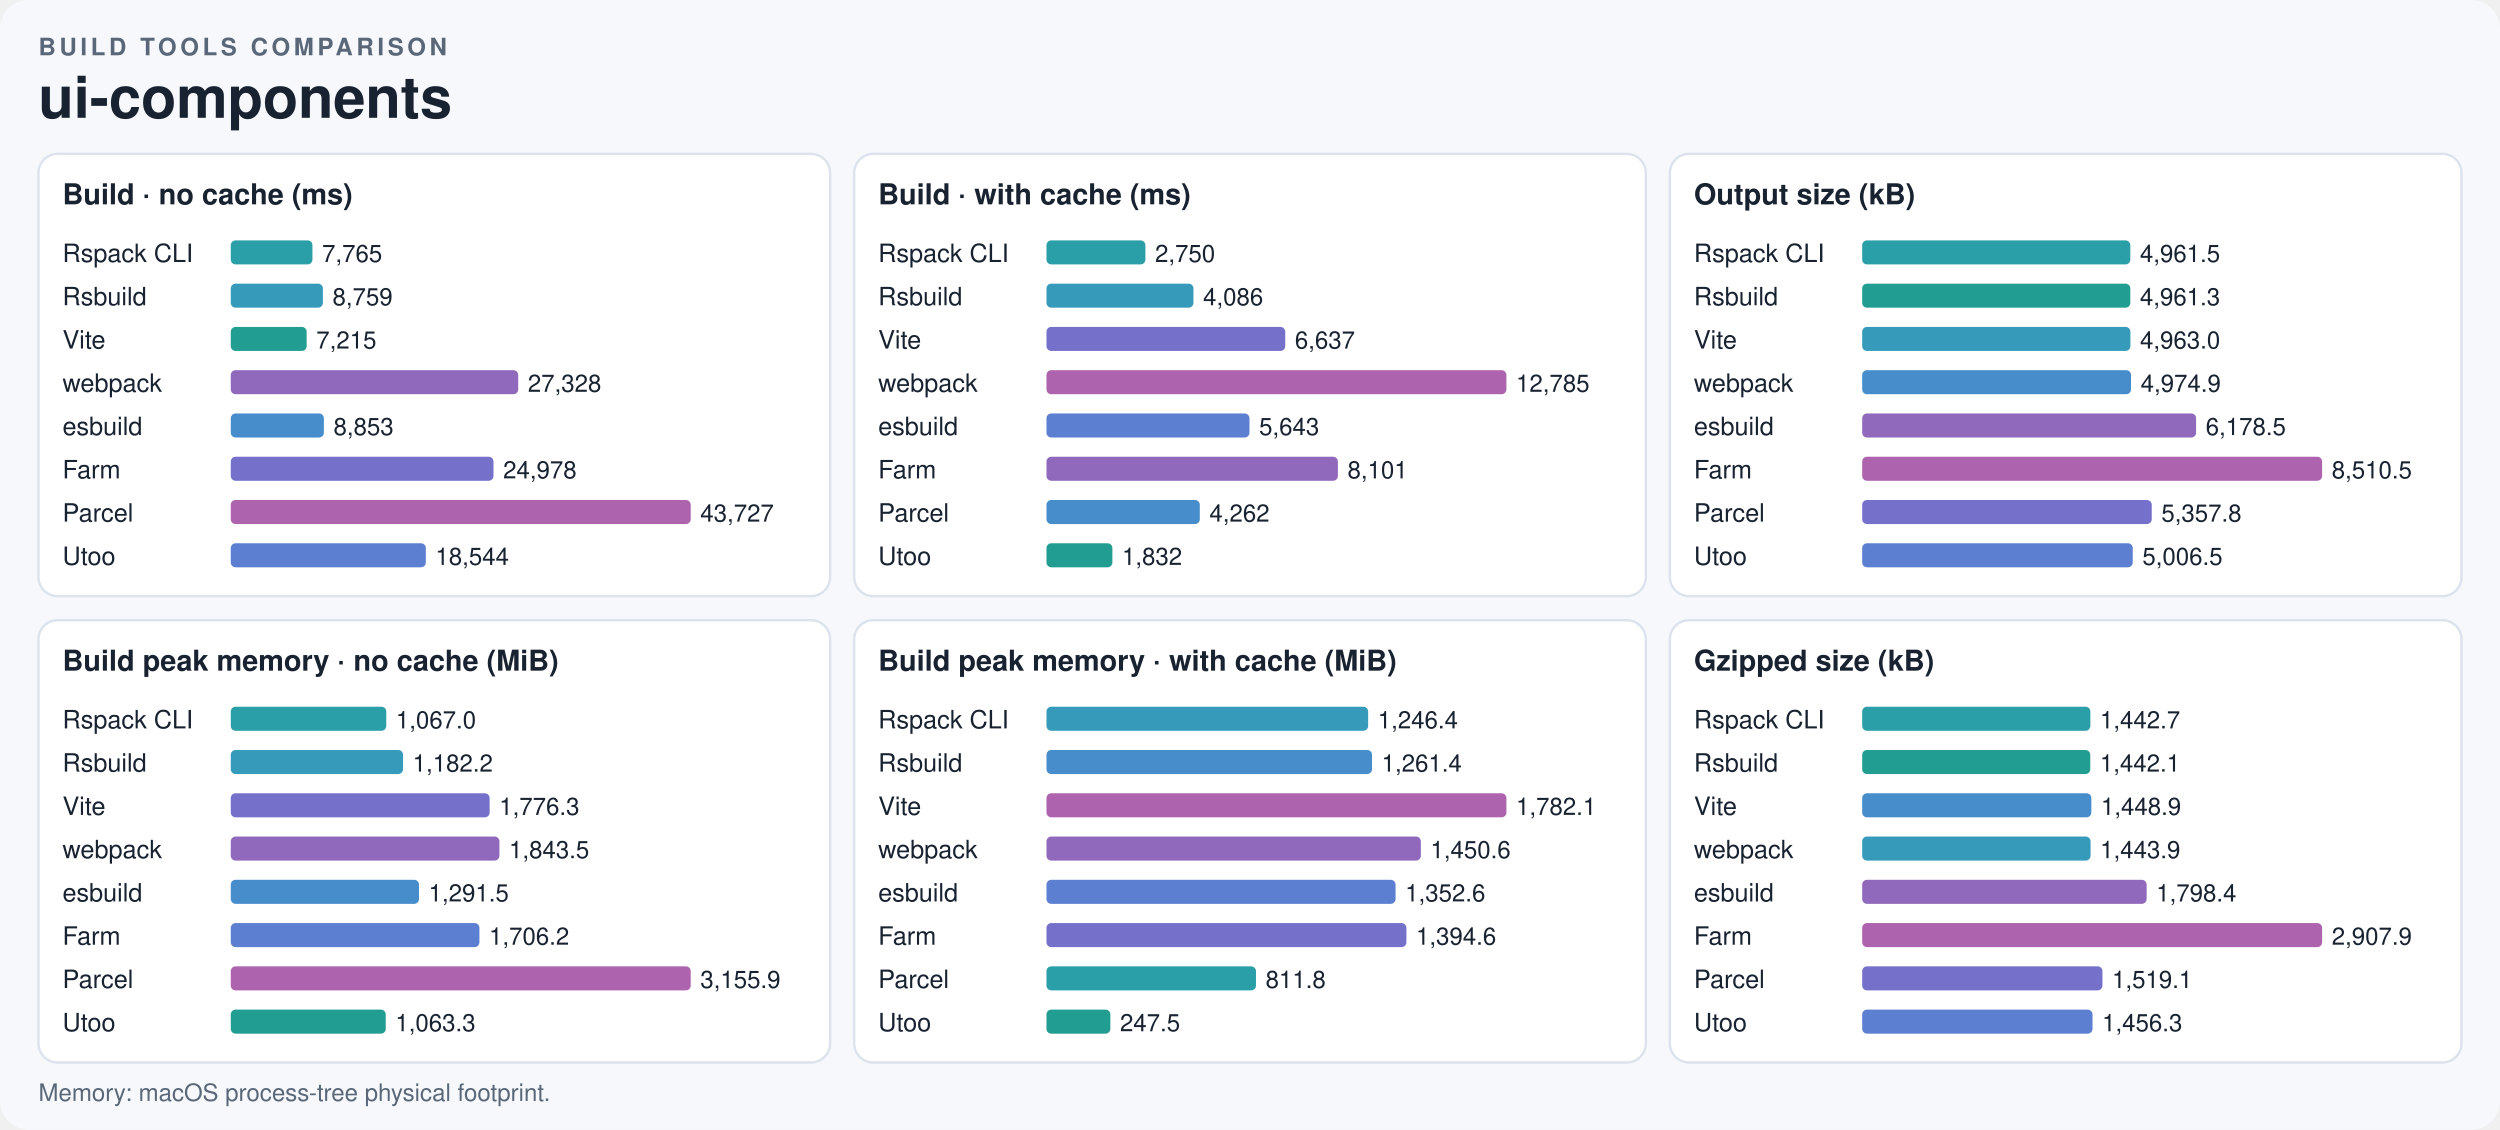
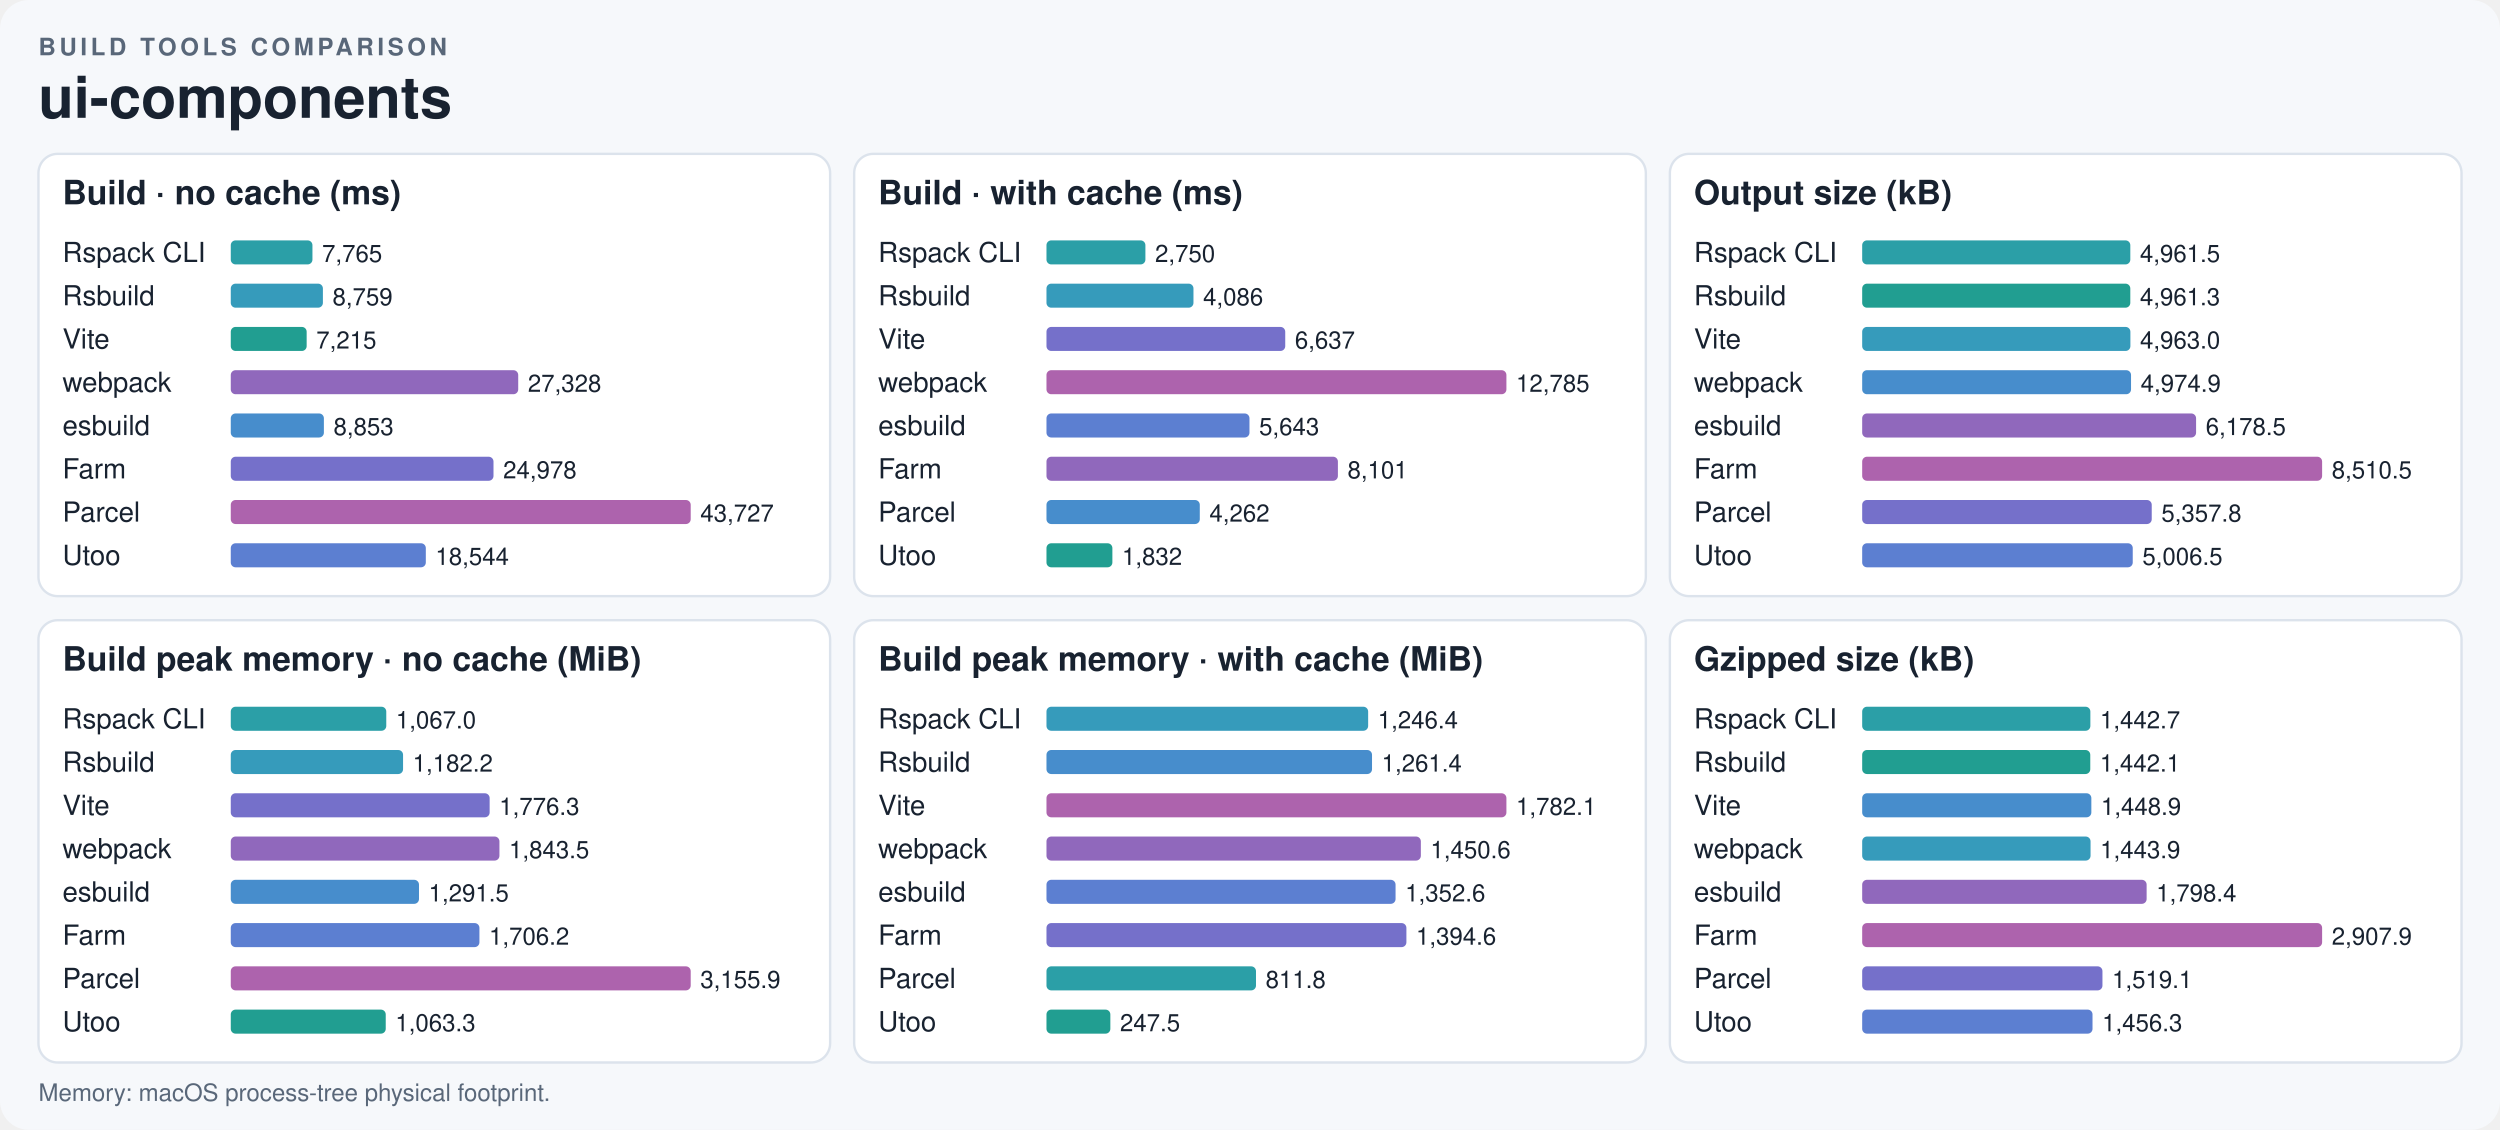
<svg xmlns="http://www.w3.org/2000/svg" width="1040" height="470" viewBox="0 0 1040 470" role="img" aria-labelledby="title description">
  <g font-family="-apple-system, BlinkMacSystemFont, 'Segoe UI', Helvetica, Arial, sans-serif" style="font-variant-numeric:tabular-nums">
    <rect width="1040" height="470" rx="12" fill="#f6f8fb" />
    <text x="16" y="23" font-size="10" fill="#596779" font-weight="700" letter-spacing="1.5">BUILD TOOLS COMPARISON</text>
    <text x="16" y="49" font-size="24" fill="#182230" font-weight="700">ui-components</text>
    <g class="chart" data-metric="Build (no cache)" data-table="Build metrics" data-scale="43727">
      <rect x="16" y="64" width="329.333" height="184" rx="8" fill="#ffffff" stroke="#dce3ec" />
-       <text x="26" y="85" font-size="12" fill="#182230" font-weight="650">Build · no cache (ms)</text>
-       <text x="26" y="109" font-size="10.5" fill="#182230">Rspack CLI</text>
+       <text x="26" y="85" font-size="14" fill="#182230" font-weight="650">Build · no cache (ms)</text>
+       <text x="26" y="109" font-size="11.5" fill="#182230">Rspack CLI</text>
      <rect class="bar" data-rank="2" x="96" y="100" width="33.977" height="10" rx="2" fill="#2b9fa7" />
      <text x="133.977" y="109" font-size="10" fill="#182230">7,765</text>
-       <text x="26" y="127" font-size="10.5" fill="#182230">Rsbuild</text>
+       <text x="26" y="127" font-size="11.5" fill="#182230">Rsbuild</text>
      <rect class="bar" data-rank="3" x="96" y="118" width="38.326" height="10" rx="2" fill="#369bbb" />
      <text x="138.326" y="127" font-size="10" fill="#182230">8,759</text>
-       <text x="26" y="145" font-size="10.5" fill="#182230">Vite</text>
+       <text x="26" y="145" font-size="11.5" fill="#182230">Vite</text>
      <rect class="bar" data-rank="1" x="96" y="136" width="31.570" height="10" rx="2" fill="#219e91" />
      <text x="131.57" y="145" font-size="10" fill="#182230">7,215</text>
-       <text x="26" y="163" font-size="10.5" fill="#182230">webpack</text>
+       <text x="26" y="163" font-size="11.5" fill="#182230">webpack</text>
      <rect class="bar" data-rank="7" x="96" y="154" width="119.577" height="10" rx="2" fill="#9068bc" />
      <text x="219.577" y="163" font-size="10" fill="#182230">27,328</text>
-       <text x="26" y="181" font-size="10.5" fill="#182230">esbuild</text>
+       <text x="26" y="181" font-size="11.5" fill="#182230">esbuild</text>
      <rect class="bar" data-rank="4" x="96" y="172" width="38.737" height="10" rx="2" fill="#478dcc" />
      <text x="138.737" y="181" font-size="10" fill="#182230">8,853</text>
-       <text x="26" y="199" font-size="10.5" fill="#182230">Farm</text>
+       <text x="26" y="199" font-size="11.5" fill="#182230">Farm</text>
      <rect class="bar" data-rank="6" x="96" y="190" width="109.295" height="10" rx="2" fill="#7570ca" />
      <text x="209.295" y="199" font-size="10" fill="#182230">24,978</text>
-       <text x="26" y="217" font-size="10.5" fill="#182230">Parcel</text>
+       <text x="26" y="217" font-size="11.5" fill="#182230">Parcel</text>
      <rect class="bar" data-rank="8" x="96" y="208" width="191.333" height="10" rx="2" fill="#ad63ad" />
      <text x="291.333" y="217" font-size="10" fill="#182230">43,727</text>
-       <text x="26" y="235" font-size="10.5" fill="#182230">Utoo</text>
+       <text x="26" y="235" font-size="11.5" fill="#182230">Utoo</text>
      <rect class="bar" data-rank="5" x="96" y="226" width="81.142" height="10" rx="2" fill="#5c7fd1" />
      <text x="181.142" y="235" font-size="10" fill="#182230">18,544</text>
    </g>
    <g class="chart" data-metric="Build (with cache)" data-table="Build metrics" data-scale="12785">
      <rect x="355.333" y="64" width="329.333" height="184" rx="8" fill="#ffffff" stroke="#dce3ec" />
-       <text x="365.333" y="85" font-size="12" fill="#182230" font-weight="650">Build · with cache (ms)</text>
-       <text x="365.333" y="109" font-size="10.5" fill="#182230">Rspack CLI</text>
+       <text x="365.333" y="85" font-size="14" fill="#182230" font-weight="650">Build · with cache (ms)</text>
+       <text x="365.333" y="109" font-size="11.5" fill="#182230">Rspack CLI</text>
      <rect class="bar" data-rank="2" x="435.333" y="100" width="41.155" height="10" rx="2" fill="#2b9fa7" />
      <text x="480.488" y="109" font-size="10" fill="#182230">2,750</text>
-       <text x="365.333" y="127" font-size="10.5" fill="#182230">Rsbuild</text>
+       <text x="365.333" y="127" font-size="11.5" fill="#182230">Rsbuild</text>
      <rect class="bar" data-rank="3" x="435.333" y="118" width="61.149" height="10" rx="2" fill="#369bbb" />
      <text x="500.482" y="127" font-size="10" fill="#182230">4,086</text>
-       <text x="365.333" y="145" font-size="10.5" fill="#182230">Vite</text>
+       <text x="365.333" y="145" font-size="11.5" fill="#182230">Vite</text>
      <rect class="bar" data-rank="6" x="435.333" y="136" width="99.326" height="10" rx="2" fill="#7570ca" />
      <text x="538.659" y="145" font-size="10" fill="#182230">6,637</text>
-       <text x="365.333" y="163" font-size="10.5" fill="#182230">webpack</text>
+       <text x="365.333" y="163" font-size="11.5" fill="#182230">webpack</text>
      <rect class="bar" data-rank="8" x="435.333" y="154" width="191.333" height="10" rx="2" fill="#ad63ad" />
      <text x="630.667" y="163" font-size="10" fill="#182230">12,785</text>
-       <text x="365.333" y="181" font-size="10.5" fill="#182230">esbuild</text>
+       <text x="365.333" y="181" font-size="11.5" fill="#182230">esbuild</text>
      <rect class="bar" data-rank="5" x="435.333" y="172" width="84.450" height="10" rx="2" fill="#5c7fd1" />
      <text x="523.783" y="181" font-size="10" fill="#182230">5,643</text>
-       <text x="365.333" y="199" font-size="10.5" fill="#182230">Farm</text>
+       <text x="365.333" y="199" font-size="11.5" fill="#182230">Farm</text>
      <rect class="bar" data-rank="7" x="435.333" y="190" width="121.235" height="10" rx="2" fill="#9068bc" />
      <text x="560.568" y="199" font-size="10" fill="#182230">8,101</text>
-       <text x="365.333" y="217" font-size="10.5" fill="#182230">Parcel</text>
+       <text x="365.333" y="217" font-size="11.5" fill="#182230">Parcel</text>
      <rect class="bar" data-rank="4" x="435.333" y="208" width="63.783" height="10" rx="2" fill="#478dcc" />
      <text x="503.116" y="217" font-size="10" fill="#182230">4,262</text>
-       <text x="365.333" y="235" font-size="10.5" fill="#182230">Utoo</text>
+       <text x="365.333" y="235" font-size="11.5" fill="#182230">Utoo</text>
      <rect class="bar" data-rank="1" x="435.333" y="226" width="27.417" height="10" rx="2" fill="#219e91" />
      <text x="466.75" y="235" font-size="10" fill="#182230">1,832</text>
    </g>
    <g class="chart" data-metric="Output size" data-table="Build metrics" data-scale="8510.5">
      <rect x="694.667" y="64" width="329.333" height="184" rx="8" fill="#ffffff" stroke="#dce3ec" />
-       <text x="704.667" y="85" font-size="12" fill="#182230" font-weight="650">Output size (kB)</text>
-       <text x="704.667" y="109" font-size="10.5" fill="#182230">Rspack CLI</text>
+       <text x="704.667" y="85" font-size="14" fill="#182230" font-weight="650">Output size (kB)</text>
+       <text x="704.667" y="109" font-size="11.5" fill="#182230">Rspack CLI</text>
      <rect class="bar" data-rank="2" x="774.667" y="100" width="111.545" height="10" rx="2" fill="#2b9fa7" />
      <text x="890.211" y="109" font-size="10" fill="#182230">4,961.5</text>
-       <text x="704.667" y="127" font-size="10.5" fill="#182230">Rsbuild</text>
+       <text x="704.667" y="127" font-size="11.5" fill="#182230">Rsbuild</text>
      <rect class="bar" data-rank="1" x="774.667" y="118" width="111.540" height="10" rx="2" fill="#219e91" />
      <text x="890.207" y="127" font-size="10" fill="#182230">4,961.3</text>
-       <text x="704.667" y="145" font-size="10.5" fill="#182230">Vite</text>
+       <text x="704.667" y="145" font-size="11.5" fill="#182230">Vite</text>
      <rect class="bar" data-rank="3" x="774.667" y="136" width="111.578" height="10" rx="2" fill="#369bbb" />
      <text x="890.245" y="145" font-size="10" fill="#182230">4,963.0</text>
-       <text x="704.667" y="163" font-size="10.5" fill="#182230">webpack</text>
+       <text x="704.667" y="163" font-size="11.5" fill="#182230">webpack</text>
      <rect class="bar" data-rank="4" x="774.667" y="154" width="111.846" height="10" rx="2" fill="#478dcc" />
      <text x="890.513" y="163" font-size="10" fill="#182230">4,974.9</text>
-       <text x="704.667" y="181" font-size="10.5" fill="#182230">esbuild</text>
+       <text x="704.667" y="181" font-size="11.5" fill="#182230">esbuild</text>
      <rect class="bar" data-rank="7" x="774.667" y="172" width="138.905" height="10" rx="2" fill="#9068bc" />
      <text x="917.572" y="181" font-size="10" fill="#182230">6,178.5</text>
-       <text x="704.667" y="199" font-size="10.5" fill="#182230">Farm</text>
+       <text x="704.667" y="199" font-size="11.5" fill="#182230">Farm</text>
      <rect class="bar" data-rank="8" x="774.667" y="190" width="191.333" height="10" rx="2" fill="#ad63ad" />
      <text x="970" y="199" font-size="10" fill="#182230">8,510.5</text>
-       <text x="704.667" y="217" font-size="10.5" fill="#182230">Parcel</text>
+       <text x="704.667" y="217" font-size="11.5" fill="#182230">Parcel</text>
      <rect class="bar" data-rank="6" x="774.667" y="208" width="120.454" height="10" rx="2" fill="#7570ca" />
      <text x="899.121" y="217" font-size="10" fill="#182230">5,357.8</text>
-       <text x="704.667" y="235" font-size="10.5" fill="#182230">Utoo</text>
+       <text x="704.667" y="235" font-size="11.5" fill="#182230">Utoo</text>
      <rect class="bar" data-rank="5" x="774.667" y="226" width="112.556" height="10" rx="2" fill="#5c7fd1" />
      <text x="891.223" y="235" font-size="10" fill="#182230">5,006.5</text>
    </g>
    <g class="chart" data-metric="Peak (no cache)" data-table="Build memory (MiB)" data-scale="3155.9">
      <rect x="16" y="258" width="329.333" height="184" rx="8" fill="#ffffff" stroke="#dce3ec" />
-       <text x="26" y="279" font-size="12" fill="#182230" font-weight="650">Build peak memory · no cache (MiB)</text>
-       <text x="26" y="303" font-size="10.5" fill="#182230">Rspack CLI</text>
+       <text x="26" y="279" font-size="14" fill="#182230" font-weight="650">Build peak memory · no cache (MiB)</text>
+       <text x="26" y="303" font-size="11.5" fill="#182230">Rspack CLI</text>
      <rect class="bar" data-rank="2" x="96" y="294" width="64.689" height="10" rx="2" fill="#2b9fa7" />
      <text x="164.689" y="303" font-size="10" fill="#182230">1,067.0</text>
-       <text x="26" y="321" font-size="10.5" fill="#182230">Rsbuild</text>
+       <text x="26" y="321" font-size="11.5" fill="#182230">Rsbuild</text>
      <rect class="bar" data-rank="3" x="96" y="312" width="71.673" height="10" rx="2" fill="#369bbb" />
      <text x="171.673" y="321" font-size="10" fill="#182230">1,182.2</text>
-       <text x="26" y="339" font-size="10.5" fill="#182230">Vite</text>
+       <text x="26" y="339" font-size="11.5" fill="#182230">Vite</text>
      <rect class="bar" data-rank="6" x="96" y="330" width="107.692" height="10" rx="2" fill="#7570ca" />
      <text x="207.692" y="339" font-size="10" fill="#182230">1,776.3</text>
-       <text x="26" y="357" font-size="10.5" fill="#182230">webpack</text>
+       <text x="26" y="357" font-size="11.5" fill="#182230">webpack</text>
      <rect class="bar" data-rank="7" x="96" y="348" width="111.766" height="10" rx="2" fill="#9068bc" />
      <text x="211.766" y="357" font-size="10" fill="#182230">1,843.5</text>
-       <text x="26" y="375" font-size="10.5" fill="#182230">esbuild</text>
+       <text x="26" y="375" font-size="11.5" fill="#182230">esbuild</text>
      <rect class="bar" data-rank="4" x="96" y="366" width="78.300" height="10" rx="2" fill="#478dcc" />
      <text x="178.3" y="375" font-size="10" fill="#182230">1,291.5</text>
-       <text x="26" y="393" font-size="10.5" fill="#182230">Farm</text>
+       <text x="26" y="393" font-size="11.5" fill="#182230">Farm</text>
      <rect class="bar" data-rank="5" x="96" y="384" width="103.442" height="10" rx="2" fill="#5c7fd1" />
      <text x="203.442" y="393" font-size="10" fill="#182230">1,706.2</text>
-       <text x="26" y="411" font-size="10.5" fill="#182230">Parcel</text>
+       <text x="26" y="411" font-size="11.5" fill="#182230">Parcel</text>
      <rect class="bar" data-rank="8" x="96" y="402" width="191.333" height="10" rx="2" fill="#ad63ad" />
      <text x="291.333" y="411" font-size="10" fill="#182230">3,155.9</text>
-       <text x="26" y="429" font-size="10.5" fill="#182230">Utoo</text>
+       <text x="26" y="429" font-size="11.5" fill="#182230">Utoo</text>
      <rect class="bar" data-rank="1" x="96" y="420" width="64.465" height="10" rx="2" fill="#219e91" />
      <text x="164.465" y="429" font-size="10" fill="#182230">1,063.3</text>
    </g>
    <g class="chart" data-metric="Peak (with cache)" data-table="Build memory (MiB)" data-scale="1782.1">
      <rect x="355.333" y="258" width="329.333" height="184" rx="8" fill="#ffffff" stroke="#dce3ec" />
-       <text x="365.333" y="279" font-size="12" fill="#182230" font-weight="650">Build peak memory · with cache (MiB)</text>
-       <text x="365.333" y="303" font-size="10.5" fill="#182230">Rspack CLI</text>
+       <text x="365.333" y="279" font-size="14" fill="#182230" font-weight="650">Build peak memory · with cache (MiB)</text>
+       <text x="365.333" y="303" font-size="11.5" fill="#182230">Rspack CLI</text>
      <rect class="bar" data-rank="3" x="435.333" y="294" width="133.818" height="10" rx="2" fill="#369bbb" />
      <text x="573.152" y="303" font-size="10" fill="#182230">1,246.4</text>
-       <text x="365.333" y="321" font-size="10.5" fill="#182230">Rsbuild</text>
+       <text x="365.333" y="321" font-size="11.5" fill="#182230">Rsbuild</text>
      <rect class="bar" data-rank="4" x="435.333" y="312" width="135.429" height="10" rx="2" fill="#478dcc" />
      <text x="574.762" y="321" font-size="10" fill="#182230">1,261.4</text>
-       <text x="365.333" y="339" font-size="10.5" fill="#182230">Vite</text>
+       <text x="365.333" y="339" font-size="11.5" fill="#182230">Vite</text>
      <rect class="bar" data-rank="8" x="435.333" y="330" width="191.333" height="10" rx="2" fill="#ad63ad" />
      <text x="630.667" y="339" font-size="10" fill="#182230">1,782.1</text>
-       <text x="365.333" y="357" font-size="10.5" fill="#182230">webpack</text>
+       <text x="365.333" y="357" font-size="11.5" fill="#182230">webpack</text>
      <rect class="bar" data-rank="7" x="435.333" y="348" width="155.742" height="10" rx="2" fill="#9068bc" />
      <text x="595.076" y="357" font-size="10" fill="#182230">1,450.6</text>
-       <text x="365.333" y="375" font-size="10.5" fill="#182230">esbuild</text>
+       <text x="365.333" y="375" font-size="11.5" fill="#182230">esbuild</text>
      <rect class="bar" data-rank="5" x="435.333" y="366" width="145.221" height="10" rx="2" fill="#5c7fd1" />
      <text x="584.554" y="375" font-size="10" fill="#182230">1,352.6</text>
-       <text x="365.333" y="393" font-size="10.5" fill="#182230">Farm</text>
+       <text x="365.333" y="393" font-size="11.5" fill="#182230">Farm</text>
      <rect class="bar" data-rank="6" x="435.333" y="384" width="149.730" height="10" rx="2" fill="#7570ca" />
      <text x="589.063" y="393" font-size="10" fill="#182230">1,394.6</text>
-       <text x="365.333" y="411" font-size="10.5" fill="#182230">Parcel</text>
+       <text x="365.333" y="411" font-size="11.5" fill="#182230">Parcel</text>
      <rect class="bar" data-rank="2" x="435.333" y="402" width="87.158" height="10" rx="2" fill="#2b9fa7" />
      <text x="526.491" y="411" font-size="10" fill="#182230">811.8</text>
-       <text x="365.333" y="429" font-size="10.5" fill="#182230">Utoo</text>
+       <text x="365.333" y="429" font-size="11.5" fill="#182230">Utoo</text>
      <rect class="bar" data-rank="1" x="435.333" y="420" width="26.573" height="10" rx="2" fill="#219e91" />
      <text x="465.906" y="429" font-size="10" fill="#182230">247.5</text>
    </g>
    <g class="chart" data-metric="Gzipped size" data-table="Build metrics" data-scale="2907.9">
      <rect x="694.667" y="258" width="329.333" height="184" rx="8" fill="#ffffff" stroke="#dce3ec" />
-       <text x="704.667" y="279" font-size="12" fill="#182230" font-weight="650">Gzipped size (kB)</text>
-       <text x="704.667" y="303" font-size="10.5" fill="#182230">Rspack CLI</text>
+       <text x="704.667" y="279" font-size="14" fill="#182230" font-weight="650">Gzipped size (kB)</text>
+       <text x="704.667" y="303" font-size="11.5" fill="#182230">Rspack CLI</text>
      <rect class="bar" data-rank="2" x="774.667" y="294" width="94.926" height="10" rx="2" fill="#2b9fa7" />
      <text x="873.593" y="303" font-size="10" fill="#182230">1,442.7</text>
-       <text x="704.667" y="321" font-size="10.5" fill="#182230">Rsbuild</text>
+       <text x="704.667" y="321" font-size="11.5" fill="#182230">Rsbuild</text>
      <rect class="bar" data-rank="1" x="774.667" y="312" width="94.887" height="10" rx="2" fill="#219e91" />
      <text x="873.554" y="321" font-size="10" fill="#182230">1,442.1</text>
-       <text x="704.667" y="339" font-size="10.5" fill="#182230">Vite</text>
+       <text x="704.667" y="339" font-size="11.5" fill="#182230">Vite</text>
      <rect class="bar" data-rank="4" x="774.667" y="330" width="95.334" height="10" rx="2" fill="#478dcc" />
      <text x="874.001" y="339" font-size="10" fill="#182230">1,448.9</text>
-       <text x="704.667" y="357" font-size="10.5" fill="#182230">webpack</text>
+       <text x="704.667" y="357" font-size="11.5" fill="#182230">webpack</text>
      <rect class="bar" data-rank="3" x="774.667" y="348" width="95.005" height="10" rx="2" fill="#369bbb" />
      <text x="873.672" y="357" font-size="10" fill="#182230">1,443.9</text>
-       <text x="704.667" y="375" font-size="10.5" fill="#182230">esbuild</text>
+       <text x="704.667" y="375" font-size="11.5" fill="#182230">esbuild</text>
      <rect class="bar" data-rank="7" x="774.667" y="366" width="118.331" height="10" rx="2" fill="#9068bc" />
      <text x="896.997" y="375" font-size="10" fill="#182230">1,798.4</text>
-       <text x="704.667" y="393" font-size="10.5" fill="#182230">Farm</text>
+       <text x="704.667" y="393" font-size="11.5" fill="#182230">Farm</text>
      <rect class="bar" data-rank="8" x="774.667" y="384" width="191.333" height="10" rx="2" fill="#ad63ad" />
      <text x="970" y="393" font-size="10" fill="#182230">2,907.9</text>
-       <text x="704.667" y="411" font-size="10.5" fill="#182230">Parcel</text>
+       <text x="704.667" y="411" font-size="11.5" fill="#182230">Parcel</text>
      <rect class="bar" data-rank="6" x="774.667" y="402" width="99.953" height="10" rx="2" fill="#7570ca" />
      <text x="878.62" y="411" font-size="10" fill="#182230">1,519.1</text>
-       <text x="704.667" y="429" font-size="10.5" fill="#182230">Utoo</text>
+       <text x="704.667" y="429" font-size="11.5" fill="#182230">Utoo</text>
      <rect class="bar" data-rank="5" x="774.667" y="420" width="95.821" height="10" rx="2" fill="#5c7fd1" />
      <text x="874.488" y="429" font-size="10" fill="#182230">1,456.3</text>
    </g>
    <text x="16" y="458" font-size="10" fill="#596779">Memory: macOS process-tree physical footprint.</text>
  </g>
</svg>
